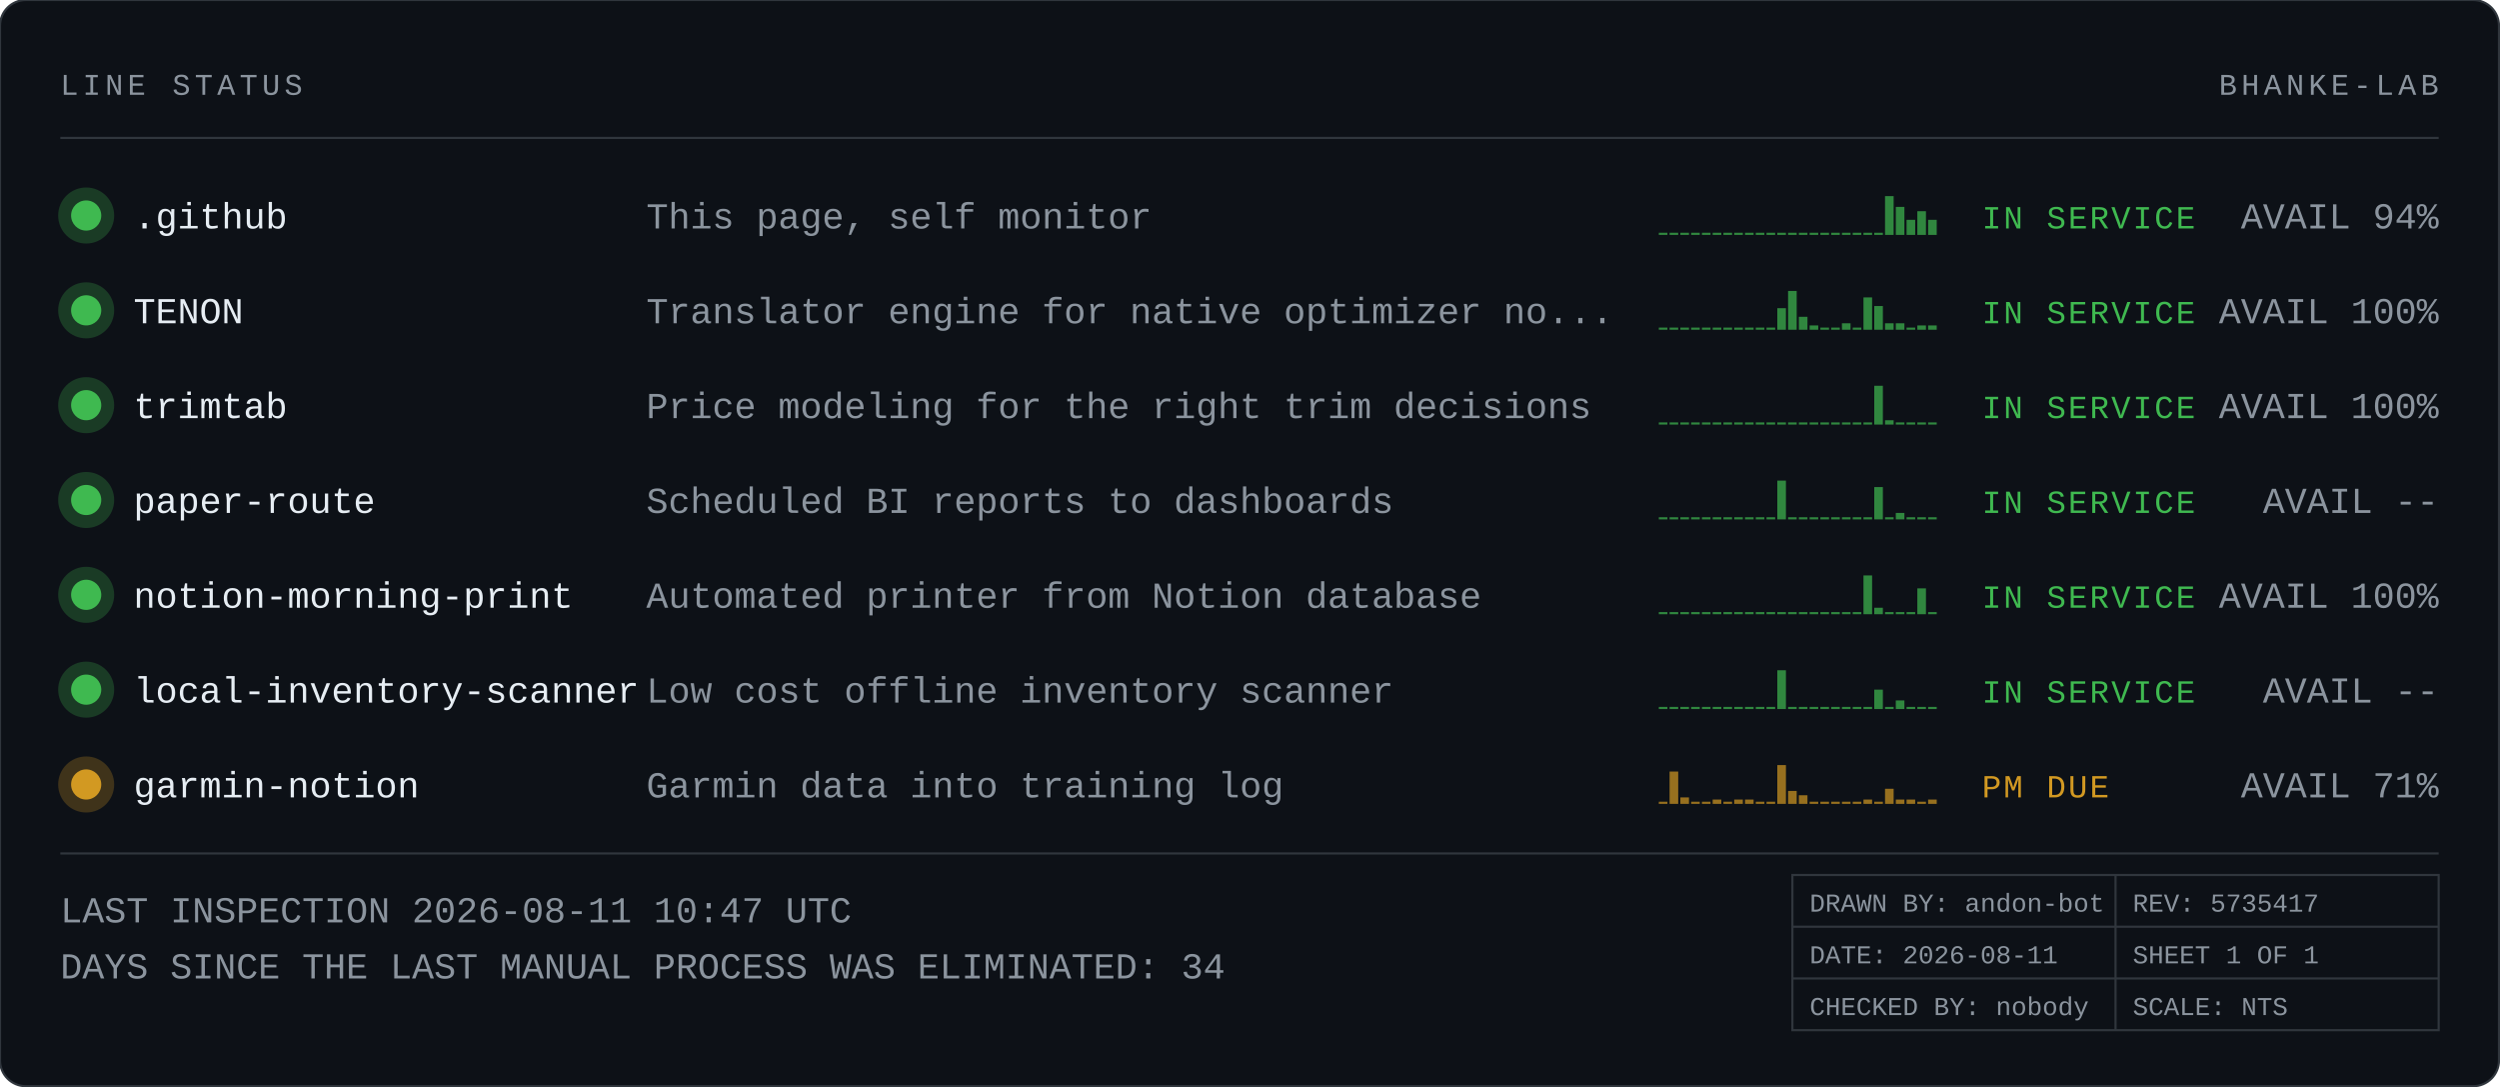
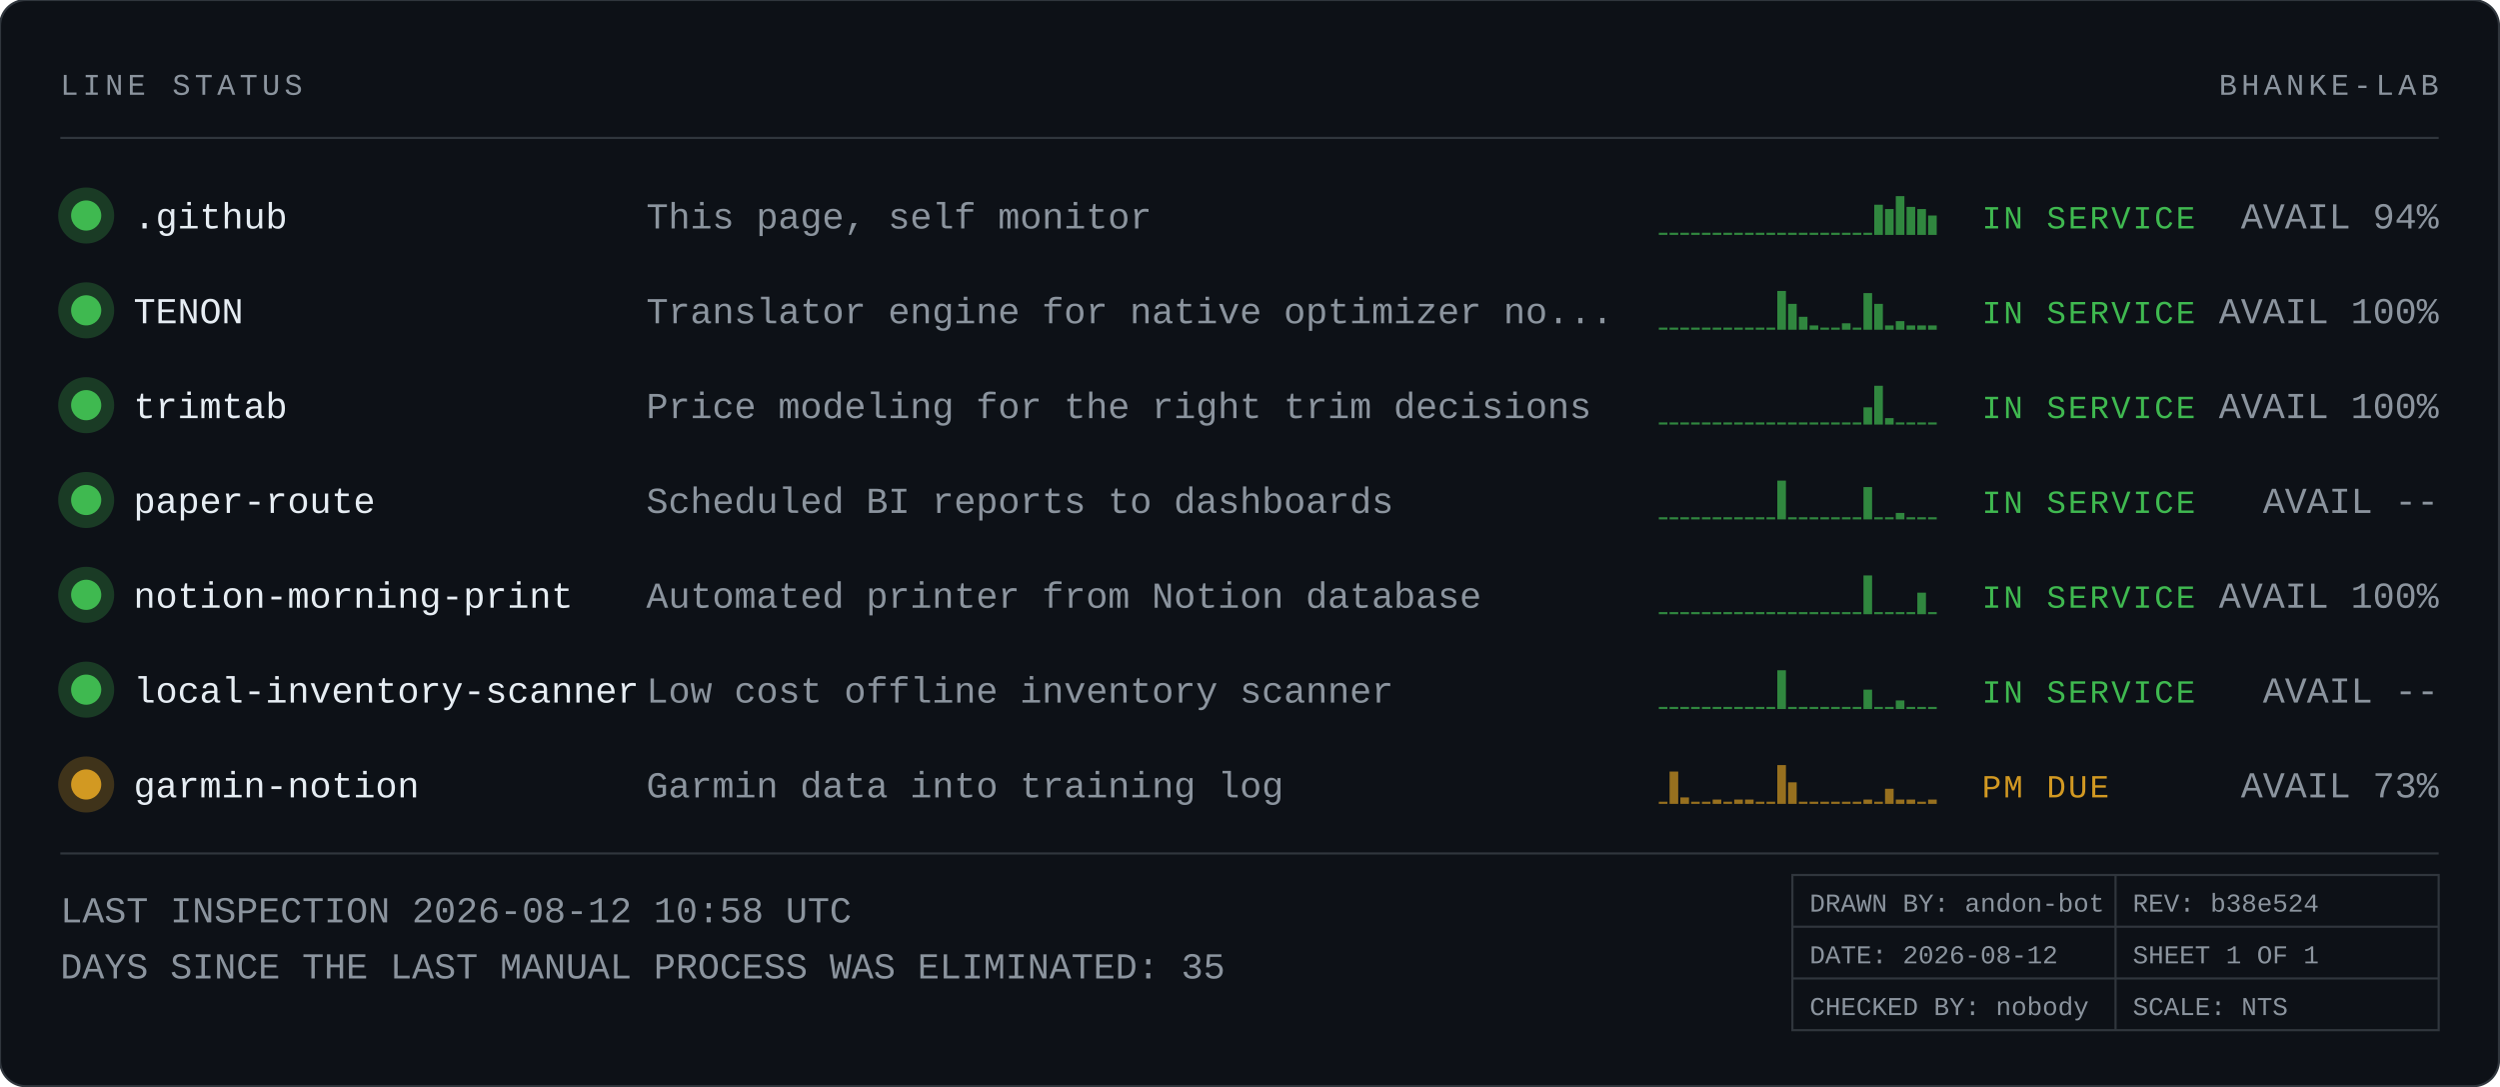
<svg xmlns="http://www.w3.org/2000/svg" width="1160" height="504" viewBox="0 0 1160 504" role="img" aria-label="Andon board">
  <style>
text { font-family: Consolas, 'Courier New', monospace; font-size: 17px; }
.hd { fill: #8b949e; font-size: 14px; letter-spacing: 2px; }
.name { fill: #e6edf3; }
.dim { fill: #8b949e; }
.st { font-size: 15px; letter-spacing: 1px; }
.tb { fill: #8b949e; font-size: 12px; }
</style>
  <rect x="0" y="0" width="1160" height="504" rx="12" fill="#0d1117" stroke="#30363d" />
  <text x="28" y="44" class="hd">LINE STATUS</text>
  <text x="1132" y="44" class="hd" text-anchor="end">BHANKE-LAB</text>
  <line x1="28" y1="64" x2="1132" y2="64" stroke="#30363d" />
  <circle cx="40" cy="100" r="13" fill="#3fb950" opacity="0.25" />
  <circle cx="40" cy="100" r="7" fill="#3fb950" />
  <text x="62" y="106" class="name">.github</text>
  <text x="300" y="106" class="dim">This page, self monitor</text>
  <rect x="770" y="108" width="4" height="1" fill="#3fb950" opacity="0.7" />
  <rect x="775" y="108" width="4" height="1" fill="#3fb950" opacity="0.7" />
  <rect x="780" y="108" width="4" height="1" fill="#3fb950" opacity="0.7" />
  <rect x="785" y="108" width="4" height="1" fill="#3fb950" opacity="0.7" />
  <rect x="790" y="108" width="4" height="1" fill="#3fb950" opacity="0.7" />
  <rect x="795" y="108" width="4" height="1" fill="#3fb950" opacity="0.7" />
  <rect x="800" y="108" width="4" height="1" fill="#3fb950" opacity="0.7" />
  <rect x="805" y="108" width="4" height="1" fill="#3fb950" opacity="0.7" />
  <rect x="810" y="108" width="4" height="1" fill="#3fb950" opacity="0.7" />
  <rect x="815" y="108" width="4" height="1" fill="#3fb950" opacity="0.7" />
  <rect x="820" y="108" width="4" height="1" fill="#3fb950" opacity="0.7" />
  <rect x="825" y="108" width="4" height="1" fill="#3fb950" opacity="0.7" />
  <rect x="830" y="108" width="4" height="1" fill="#3fb950" opacity="0.7" />
  <rect x="835" y="108" width="4" height="1" fill="#3fb950" opacity="0.7" />
  <rect x="840" y="108" width="4" height="1" fill="#3fb950" opacity="0.7" />
  <rect x="845" y="108" width="4" height="1" fill="#3fb950" opacity="0.7" />
  <rect x="850" y="108" width="4" height="1" fill="#3fb950" opacity="0.7" />
  <rect x="855" y="108" width="4" height="1" fill="#3fb950" opacity="0.7" />
  <rect x="860" y="108" width="4" height="1" fill="#3fb950" opacity="0.7" />
  <rect x="865" y="108" width="4" height="1" fill="#3fb950" opacity="0.7" />
-   <rect x="870" y="108" width="4" height="1" fill="#3fb950" opacity="0.7" />
-   <rect x="875" y="91" width="4" height="18" fill="#3fb950" opacity="0.7" />
-   <rect x="880" y="96" width="4" height="13" fill="#3fb950" opacity="0.7" />
-   <rect x="885" y="102" width="4" height="7" fill="#3fb950" opacity="0.7" />
-   <rect x="890" y="98" width="4" height="11" fill="#3fb950" opacity="0.7" />
-   <rect x="895" y="102" width="4" height="7" fill="#3fb950" opacity="0.7" />
+   <rect x="870" y="95" width="4" height="14" fill="#3fb950" opacity="0.7" />
+   <rect x="875" y="97" width="4" height="12" fill="#3fb950" opacity="0.7" />
+   <rect x="880" y="91" width="4" height="18" fill="#3fb950" opacity="0.7" />
+   <rect x="885" y="96" width="4" height="13" fill="#3fb950" opacity="0.7" />
+   <rect x="890" y="97" width="4" height="12" fill="#3fb950" opacity="0.7" />
+   <rect x="895" y="100" width="4" height="9" fill="#3fb950" opacity="0.7" />
  <text x="920" y="106" class="st" fill="#3fb950">IN SERVICE</text>
  <text x="1132" y="106" class="dim" text-anchor="end">AVAIL 94%</text>
  <circle cx="40" cy="144" r="13" fill="#3fb950" opacity="0.25" />
  <circle cx="40" cy="144" r="7" fill="#3fb950" />
  <text x="62" y="150" class="name">TENON</text>
  <text x="300" y="150" class="dim">Translator engine for native optimizer no...</text>
  <rect x="770" y="152" width="4" height="1" fill="#3fb950" opacity="0.7" />
  <rect x="775" y="152" width="4" height="1" fill="#3fb950" opacity="0.7" />
  <rect x="780" y="152" width="4" height="1" fill="#3fb950" opacity="0.7" />
  <rect x="785" y="152" width="4" height="1" fill="#3fb950" opacity="0.7" />
  <rect x="790" y="152" width="4" height="1" fill="#3fb950" opacity="0.7" />
  <rect x="795" y="152" width="4" height="1" fill="#3fb950" opacity="0.7" />
  <rect x="800" y="152" width="4" height="1" fill="#3fb950" opacity="0.7" />
  <rect x="805" y="152" width="4" height="1" fill="#3fb950" opacity="0.7" />
  <rect x="810" y="152" width="4" height="1" fill="#3fb950" opacity="0.7" />
  <rect x="815" y="152" width="4" height="1" fill="#3fb950" opacity="0.7" />
  <rect x="820" y="152" width="4" height="1" fill="#3fb950" opacity="0.7" />
-   <rect x="825" y="143" width="4" height="10" fill="#3fb950" opacity="0.7" />
-   <rect x="830" y="135" width="4" height="18" fill="#3fb950" opacity="0.7" />
+   <rect x="825" y="135" width="4" height="18" fill="#3fb950" opacity="0.7" />
+   <rect x="830" y="141" width="4" height="12" fill="#3fb950" opacity="0.7" />
  <rect x="835" y="147" width="4" height="6" fill="#3fb950" opacity="0.7" />
  <rect x="840" y="151" width="4" height="2" fill="#3fb950" opacity="0.7" />
  <rect x="845" y="152" width="4" height="1" fill="#3fb950" opacity="0.7" />
  <rect x="850" y="152" width="4" height="1" fill="#3fb950" opacity="0.7" />
  <rect x="855" y="150" width="4" height="3" fill="#3fb950" opacity="0.7" />
  <rect x="860" y="152" width="4" height="1" fill="#3fb950" opacity="0.7" />
-   <rect x="865" y="138" width="4" height="15" fill="#3fb950" opacity="0.7" />
-   <rect x="870" y="142" width="4" height="11" fill="#3fb950" opacity="0.7" />
-   <rect x="875" y="150" width="4" height="3" fill="#3fb950" opacity="0.7" />
-   <rect x="880" y="150" width="4" height="3" fill="#3fb950" opacity="0.7" />
-   <rect x="885" y="152" width="4" height="1" fill="#3fb950" opacity="0.7" />
+   <rect x="865" y="136" width="4" height="17" fill="#3fb950" opacity="0.7" />
+   <rect x="870" y="141" width="4" height="12" fill="#3fb950" opacity="0.7" />
+   <rect x="875" y="151" width="4" height="2" fill="#3fb950" opacity="0.7" />
+   <rect x="880" y="149" width="4" height="4" fill="#3fb950" opacity="0.7" />
+   <rect x="885" y="151" width="4" height="2" fill="#3fb950" opacity="0.7" />
  <rect x="890" y="151" width="4" height="2" fill="#3fb950" opacity="0.7" />
  <rect x="895" y="151" width="4" height="2" fill="#3fb950" opacity="0.7" />
  <text x="920" y="150" class="st" fill="#3fb950">IN SERVICE</text>
  <text x="1132" y="150" class="dim" text-anchor="end">AVAIL 100%</text>
  <circle cx="40" cy="188" r="13" fill="#3fb950" opacity="0.25" />
  <circle cx="40" cy="188" r="7" fill="#3fb950" />
  <text x="62" y="194" class="name">trimtab</text>
  <text x="300" y="194" class="dim">Price modeling for the right trim decisions</text>
  <rect x="770" y="196" width="4" height="1" fill="#3fb950" opacity="0.7" />
  <rect x="775" y="196" width="4" height="1" fill="#3fb950" opacity="0.7" />
  <rect x="780" y="196" width="4" height="1" fill="#3fb950" opacity="0.7" />
  <rect x="785" y="196" width="4" height="1" fill="#3fb950" opacity="0.7" />
  <rect x="790" y="196" width="4" height="1" fill="#3fb950" opacity="0.7" />
  <rect x="795" y="196" width="4" height="1" fill="#3fb950" opacity="0.7" />
  <rect x="800" y="196" width="4" height="1" fill="#3fb950" opacity="0.7" />
  <rect x="805" y="196" width="4" height="1" fill="#3fb950" opacity="0.7" />
  <rect x="810" y="196" width="4" height="1" fill="#3fb950" opacity="0.7" />
  <rect x="815" y="196" width="4" height="1" fill="#3fb950" opacity="0.7" />
  <rect x="820" y="196" width="4" height="1" fill="#3fb950" opacity="0.7" />
  <rect x="825" y="196" width="4" height="1" fill="#3fb950" opacity="0.7" />
  <rect x="830" y="196" width="4" height="1" fill="#3fb950" opacity="0.7" />
  <rect x="835" y="196" width="4" height="1" fill="#3fb950" opacity="0.7" />
  <rect x="840" y="196" width="4" height="1" fill="#3fb950" opacity="0.7" />
  <rect x="845" y="196" width="4" height="1" fill="#3fb950" opacity="0.7" />
  <rect x="850" y="196" width="4" height="1" fill="#3fb950" opacity="0.7" />
  <rect x="855" y="196" width="4" height="1" fill="#3fb950" opacity="0.7" />
  <rect x="860" y="196" width="4" height="1" fill="#3fb950" opacity="0.7" />
-   <rect x="865" y="196" width="4" height="1" fill="#3fb950" opacity="0.7" />
+   <rect x="865" y="189" width="4" height="8" fill="#3fb950" opacity="0.7" />
  <rect x="870" y="179" width="4" height="18" fill="#3fb950" opacity="0.7" />
-   <rect x="875" y="195" width="4" height="2" fill="#3fb950" opacity="0.7" />
+   <rect x="875" y="194" width="4" height="3" fill="#3fb950" opacity="0.7" />
  <rect x="880" y="196" width="4" height="1" fill="#3fb950" opacity="0.7" />
  <rect x="885" y="196" width="4" height="1" fill="#3fb950" opacity="0.7" />
  <rect x="890" y="196" width="4" height="1" fill="#3fb950" opacity="0.7" />
  <rect x="895" y="196" width="4" height="1" fill="#3fb950" opacity="0.7" />
  <text x="920" y="194" class="st" fill="#3fb950">IN SERVICE</text>
  <text x="1132" y="194" class="dim" text-anchor="end">AVAIL 100%</text>
  <circle cx="40" cy="232" r="13" fill="#3fb950" opacity="0.25" />
  <circle cx="40" cy="232" r="7" fill="#3fb950" />
  <text x="62" y="238" class="name">paper-route</text>
  <text x="300" y="238" class="dim">Scheduled BI reports to dashboards</text>
  <rect x="770" y="240" width="4" height="1" fill="#3fb950" opacity="0.7" />
  <rect x="775" y="240" width="4" height="1" fill="#3fb950" opacity="0.7" />
  <rect x="780" y="240" width="4" height="1" fill="#3fb950" opacity="0.7" />
  <rect x="785" y="240" width="4" height="1" fill="#3fb950" opacity="0.7" />
  <rect x="790" y="240" width="4" height="1" fill="#3fb950" opacity="0.7" />
  <rect x="795" y="240" width="4" height="1" fill="#3fb950" opacity="0.7" />
  <rect x="800" y="240" width="4" height="1" fill="#3fb950" opacity="0.7" />
  <rect x="805" y="240" width="4" height="1" fill="#3fb950" opacity="0.7" />
  <rect x="810" y="240" width="4" height="1" fill="#3fb950" opacity="0.7" />
  <rect x="815" y="240" width="4" height="1" fill="#3fb950" opacity="0.7" />
  <rect x="820" y="240" width="4" height="1" fill="#3fb950" opacity="0.7" />
  <rect x="825" y="223" width="4" height="18" fill="#3fb950" opacity="0.7" />
  <rect x="830" y="240" width="4" height="1" fill="#3fb950" opacity="0.7" />
  <rect x="835" y="240" width="4" height="1" fill="#3fb950" opacity="0.7" />
  <rect x="840" y="240" width="4" height="1" fill="#3fb950" opacity="0.7" />
  <rect x="845" y="240" width="4" height="1" fill="#3fb950" opacity="0.7" />
  <rect x="850" y="240" width="4" height="1" fill="#3fb950" opacity="0.7" />
  <rect x="855" y="240" width="4" height="1" fill="#3fb950" opacity="0.7" />
  <rect x="860" y="240" width="4" height="1" fill="#3fb950" opacity="0.7" />
-   <rect x="865" y="240" width="4" height="1" fill="#3fb950" opacity="0.7" />
-   <rect x="870" y="226" width="4" height="15" fill="#3fb950" opacity="0.7" />
+   <rect x="865" y="226" width="4" height="15" fill="#3fb950" opacity="0.7" />
+   <rect x="870" y="240" width="4" height="1" fill="#3fb950" opacity="0.7" />
  <rect x="875" y="240" width="4" height="1" fill="#3fb950" opacity="0.7" />
  <rect x="880" y="238" width="4" height="3" fill="#3fb950" opacity="0.7" />
  <rect x="885" y="240" width="4" height="1" fill="#3fb950" opacity="0.7" />
  <rect x="890" y="240" width="4" height="1" fill="#3fb950" opacity="0.7" />
  <rect x="895" y="240" width="4" height="1" fill="#3fb950" opacity="0.7" />
  <text x="920" y="238" class="st" fill="#3fb950">IN SERVICE</text>
  <text x="1132" y="238" class="dim" text-anchor="end">AVAIL --</text>
  <circle cx="40" cy="276" r="13" fill="#3fb950" opacity="0.25" />
  <circle cx="40" cy="276" r="7" fill="#3fb950" />
  <text x="62" y="282" class="name">notion-morning-print</text>
  <text x="300" y="282" class="dim">Automated printer from Notion database</text>
  <rect x="770" y="284" width="4" height="1" fill="#3fb950" opacity="0.7" />
  <rect x="775" y="284" width="4" height="1" fill="#3fb950" opacity="0.7" />
  <rect x="780" y="284" width="4" height="1" fill="#3fb950" opacity="0.7" />
  <rect x="785" y="284" width="4" height="1" fill="#3fb950" opacity="0.7" />
  <rect x="790" y="284" width="4" height="1" fill="#3fb950" opacity="0.7" />
  <rect x="795" y="284" width="4" height="1" fill="#3fb950" opacity="0.7" />
  <rect x="800" y="284" width="4" height="1" fill="#3fb950" opacity="0.7" />
  <rect x="805" y="284" width="4" height="1" fill="#3fb950" opacity="0.7" />
  <rect x="810" y="284" width="4" height="1" fill="#3fb950" opacity="0.7" />
  <rect x="815" y="284" width="4" height="1" fill="#3fb950" opacity="0.7" />
  <rect x="820" y="284" width="4" height="1" fill="#3fb950" opacity="0.7" />
  <rect x="825" y="284" width="4" height="1" fill="#3fb950" opacity="0.7" />
  <rect x="830" y="284" width="4" height="1" fill="#3fb950" opacity="0.7" />
  <rect x="835" y="284" width="4" height="1" fill="#3fb950" opacity="0.7" />
  <rect x="840" y="284" width="4" height="1" fill="#3fb950" opacity="0.7" />
  <rect x="845" y="284" width="4" height="1" fill="#3fb950" opacity="0.7" />
  <rect x="850" y="284" width="4" height="1" fill="#3fb950" opacity="0.7" />
  <rect x="855" y="284" width="4" height="1" fill="#3fb950" opacity="0.7" />
  <rect x="860" y="284" width="4" height="1" fill="#3fb950" opacity="0.7" />
  <rect x="865" y="267" width="4" height="18" fill="#3fb950" opacity="0.7" />
-   <rect x="870" y="282" width="4" height="3" fill="#3fb950" opacity="0.7" />
+   <rect x="870" y="284" width="4" height="1" fill="#3fb950" opacity="0.7" />
  <rect x="875" y="284" width="4" height="1" fill="#3fb950" opacity="0.7" />
  <rect x="880" y="284" width="4" height="1" fill="#3fb950" opacity="0.7" />
  <rect x="885" y="284" width="4" height="1" fill="#3fb950" opacity="0.7" />
-   <rect x="890" y="273" width="4" height="12" fill="#3fb950" opacity="0.7" />
+   <rect x="890" y="275" width="4" height="10" fill="#3fb950" opacity="0.7" />
  <rect x="895" y="284" width="4" height="1" fill="#3fb950" opacity="0.7" />
  <text x="920" y="282" class="st" fill="#3fb950">IN SERVICE</text>
  <text x="1132" y="282" class="dim" text-anchor="end">AVAIL 100%</text>
  <circle cx="40" cy="320" r="13" fill="#3fb950" opacity="0.25" />
  <circle cx="40" cy="320" r="7" fill="#3fb950" />
  <text x="62" y="326" class="name">local-inventory-scanner</text>
  <text x="300" y="326" class="dim">Low cost offline inventory scanner</text>
  <rect x="770" y="328" width="4" height="1" fill="#3fb950" opacity="0.7" />
  <rect x="775" y="328" width="4" height="1" fill="#3fb950" opacity="0.7" />
  <rect x="780" y="328" width="4" height="1" fill="#3fb950" opacity="0.7" />
  <rect x="785" y="328" width="4" height="1" fill="#3fb950" opacity="0.7" />
  <rect x="790" y="328" width="4" height="1" fill="#3fb950" opacity="0.7" />
  <rect x="795" y="328" width="4" height="1" fill="#3fb950" opacity="0.7" />
  <rect x="800" y="328" width="4" height="1" fill="#3fb950" opacity="0.7" />
  <rect x="805" y="328" width="4" height="1" fill="#3fb950" opacity="0.7" />
  <rect x="810" y="328" width="4" height="1" fill="#3fb950" opacity="0.7" />
  <rect x="815" y="328" width="4" height="1" fill="#3fb950" opacity="0.7" />
  <rect x="820" y="328" width="4" height="1" fill="#3fb950" opacity="0.7" />
  <rect x="825" y="311" width="4" height="18" fill="#3fb950" opacity="0.7" />
  <rect x="830" y="328" width="4" height="1" fill="#3fb950" opacity="0.7" />
  <rect x="835" y="328" width="4" height="1" fill="#3fb950" opacity="0.7" />
  <rect x="840" y="328" width="4" height="1" fill="#3fb950" opacity="0.7" />
  <rect x="845" y="328" width="4" height="1" fill="#3fb950" opacity="0.7" />
  <rect x="850" y="328" width="4" height="1" fill="#3fb950" opacity="0.7" />
  <rect x="855" y="328" width="4" height="1" fill="#3fb950" opacity="0.7" />
  <rect x="860" y="328" width="4" height="1" fill="#3fb950" opacity="0.7" />
-   <rect x="865" y="328" width="4" height="1" fill="#3fb950" opacity="0.7" />
-   <rect x="870" y="320" width="4" height="9" fill="#3fb950" opacity="0.7" />
+   <rect x="865" y="320" width="4" height="9" fill="#3fb950" opacity="0.7" />
+   <rect x="870" y="328" width="4" height="1" fill="#3fb950" opacity="0.7" />
  <rect x="875" y="328" width="4" height="1" fill="#3fb950" opacity="0.7" />
  <rect x="880" y="325" width="4" height="4" fill="#3fb950" opacity="0.7" />
  <rect x="885" y="328" width="4" height="1" fill="#3fb950" opacity="0.7" />
  <rect x="890" y="328" width="4" height="1" fill="#3fb950" opacity="0.7" />
  <rect x="895" y="328" width="4" height="1" fill="#3fb950" opacity="0.7" />
  <text x="920" y="326" class="st" fill="#3fb950">IN SERVICE</text>
  <text x="1132" y="326" class="dim" text-anchor="end">AVAIL --</text>
  <circle cx="40" cy="364" r="13" fill="#d29922" opacity="0.25">
    <animate attributeName="opacity" values="0.25;0.8;0.25" dur="2s" repeatCount="indefinite" />
  </circle>
  <circle cx="40" cy="364" r="7" fill="#d29922" />
  <text x="62" y="370" class="name">garmin-notion</text>
  <text x="300" y="370" class="dim">Garmin data into training log</text>
  <rect x="770" y="372" width="4" height="1" fill="#d29922" opacity="0.7" />
  <rect x="775" y="358" width="4" height="15" fill="#d29922" opacity="0.7" />
  <rect x="780" y="370" width="4" height="3" fill="#d29922" opacity="0.7" />
  <rect x="785" y="372" width="4" height="1" fill="#d29922" opacity="0.7" />
  <rect x="790" y="372" width="4" height="1" fill="#d29922" opacity="0.7" />
  <rect x="795" y="371" width="4" height="2" fill="#d29922" opacity="0.7" />
  <rect x="800" y="372" width="4" height="1" fill="#d29922" opacity="0.7" />
  <rect x="805" y="371" width="4" height="2" fill="#d29922" opacity="0.7" />
  <rect x="810" y="371" width="4" height="2" fill="#d29922" opacity="0.7" />
  <rect x="815" y="372" width="4" height="1" fill="#d29922" opacity="0.7" />
  <rect x="820" y="372" width="4" height="1" fill="#d29922" opacity="0.7" />
  <rect x="825" y="355" width="4" height="18" fill="#d29922" opacity="0.7" />
-   <rect x="830" y="367" width="4" height="6" fill="#d29922" opacity="0.7" />
-   <rect x="835" y="369" width="4" height="4" fill="#d29922" opacity="0.7" />
+   <rect x="830" y="363" width="4" height="10" fill="#d29922" opacity="0.7" />
+   <rect x="835" y="372" width="4" height="1" fill="#d29922" opacity="0.7" />
  <rect x="840" y="372" width="4" height="1" fill="#d29922" opacity="0.7" />
  <rect x="845" y="372" width="4" height="1" fill="#d29922" opacity="0.7" />
  <rect x="850" y="372" width="4" height="1" fill="#d29922" opacity="0.7" />
  <rect x="855" y="372" width="4" height="1" fill="#d29922" opacity="0.7" />
  <rect x="860" y="372" width="4" height="1" fill="#d29922" opacity="0.7" />
  <rect x="865" y="371" width="4" height="2" fill="#d29922" opacity="0.7" />
  <rect x="870" y="372" width="4" height="1" fill="#d29922" opacity="0.7" />
  <rect x="875" y="366" width="4" height="7" fill="#d29922" opacity="0.7" />
  <rect x="880" y="371" width="4" height="2" fill="#d29922" opacity="0.7" />
  <rect x="885" y="371" width="4" height="2" fill="#d29922" opacity="0.7" />
  <rect x="890" y="372" width="4" height="1" fill="#d29922" opacity="0.7" />
  <rect x="895" y="371" width="4" height="2" fill="#d29922" opacity="0.7" />
  <text x="920" y="370" class="st" fill="#d29922">PM DUE</text>
-   <text x="1132" y="370" class="dim" text-anchor="end">AVAIL 71%</text>
+   <text x="1132" y="370" class="dim" text-anchor="end">AVAIL 73%</text>
  <line x1="28" y1="396" x2="1132" y2="396" stroke="#30363d" />
-   <text x="28" y="428" class="dim">LAST INSPECTION 2026-08-11 10:47 UTC</text>
-   <text x="28" y="454" class="dim">DAYS SINCE THE LAST MANUAL PROCESS WAS ELIMINATED: 34</text>
+   <text x="28" y="428" class="dim">LAST INSPECTION 2026-08-12 10:58 UTC</text>
+   <text x="28" y="454" class="dim">DAYS SINCE THE LAST MANUAL PROCESS WAS ELIMINATED: 35</text>
  <rect x="832" y="406" width="300" height="72" fill="none" stroke="#30363d" />
  <line x1="832" y1="430" x2="1132" y2="430" stroke="#30363d" />
  <line x1="832" y1="454" x2="1132" y2="454" stroke="#30363d" />
  <line x1="982" y1="406" x2="982" y2="478" stroke="#30363d" />
  <text x="840" y="423" class="tb">DRAWN BY: andon-bot</text>
-   <text x="990" y="423" class="tb">REV: 5735417</text>
-   <text x="840" y="447" class="tb">DATE: 2026-08-11</text>
+   <text x="990" y="423" class="tb">REV: b38e524</text>
+   <text x="840" y="447" class="tb">DATE: 2026-08-12</text>
  <text x="990" y="447" class="tb">SHEET 1 OF 1</text>
  <text x="840" y="471" class="tb">CHECKED BY: nobody</text>
  <text x="990" y="471" class="tb">SCALE: NTS</text>
</svg>
